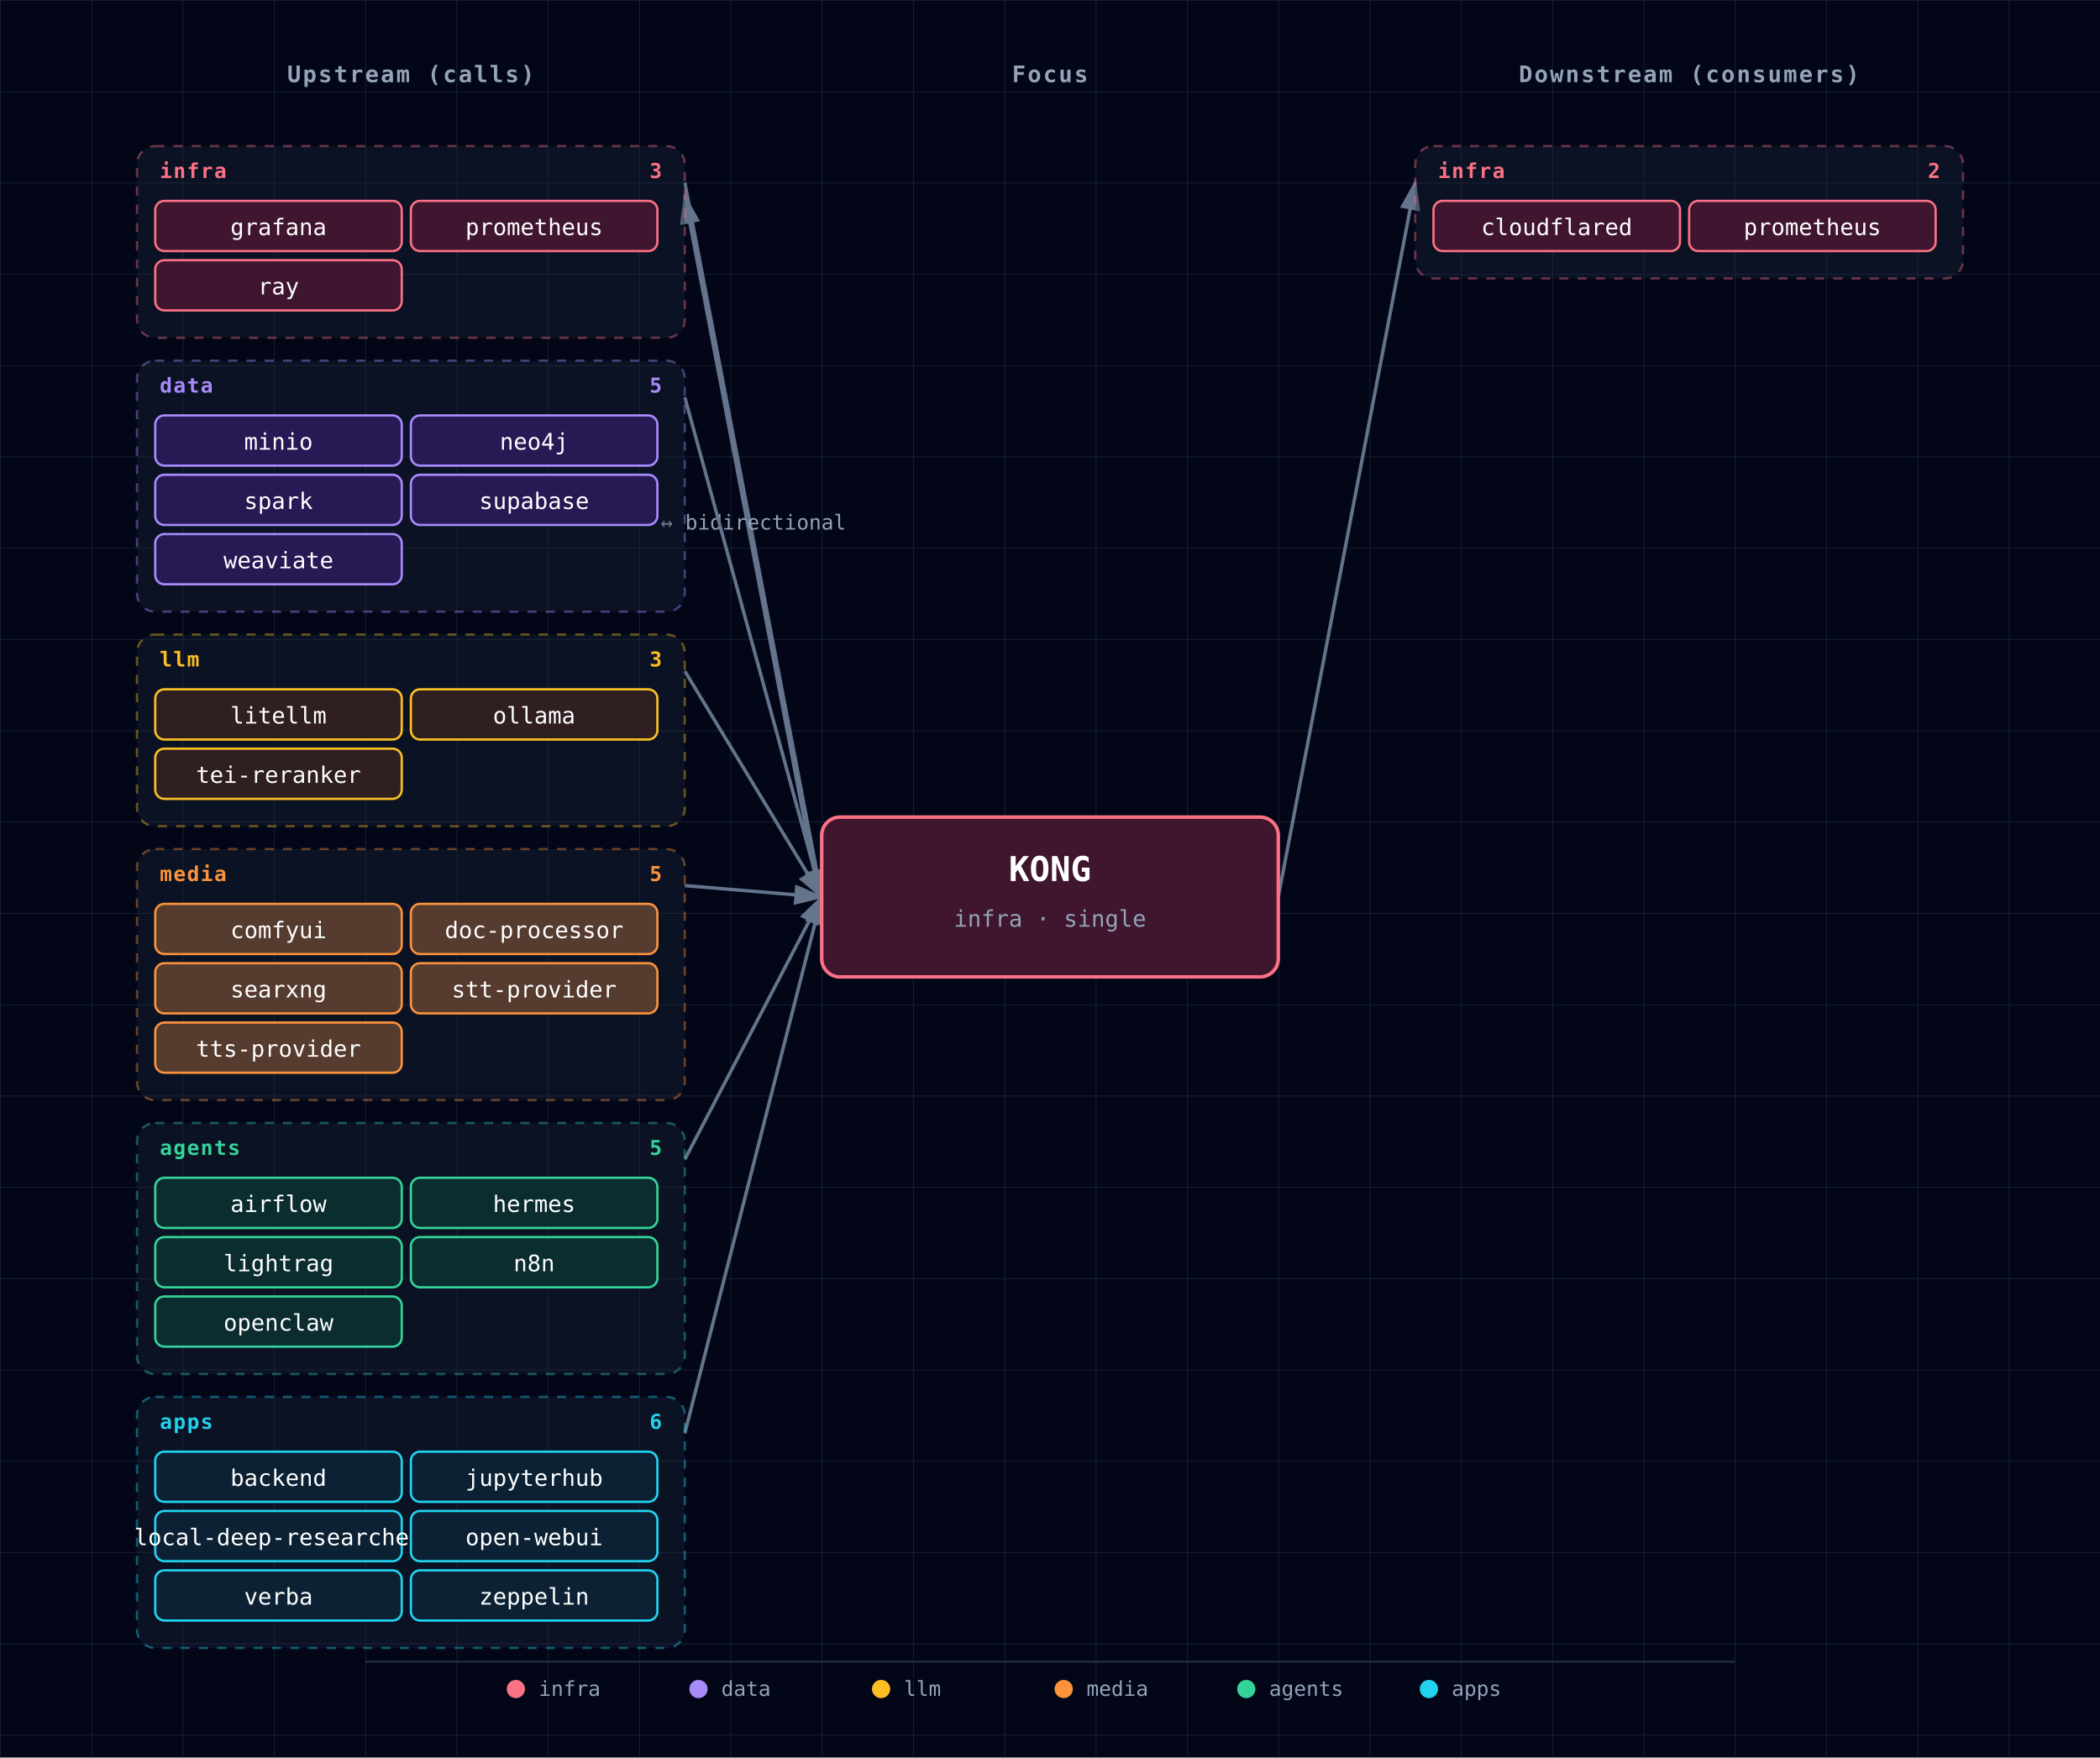
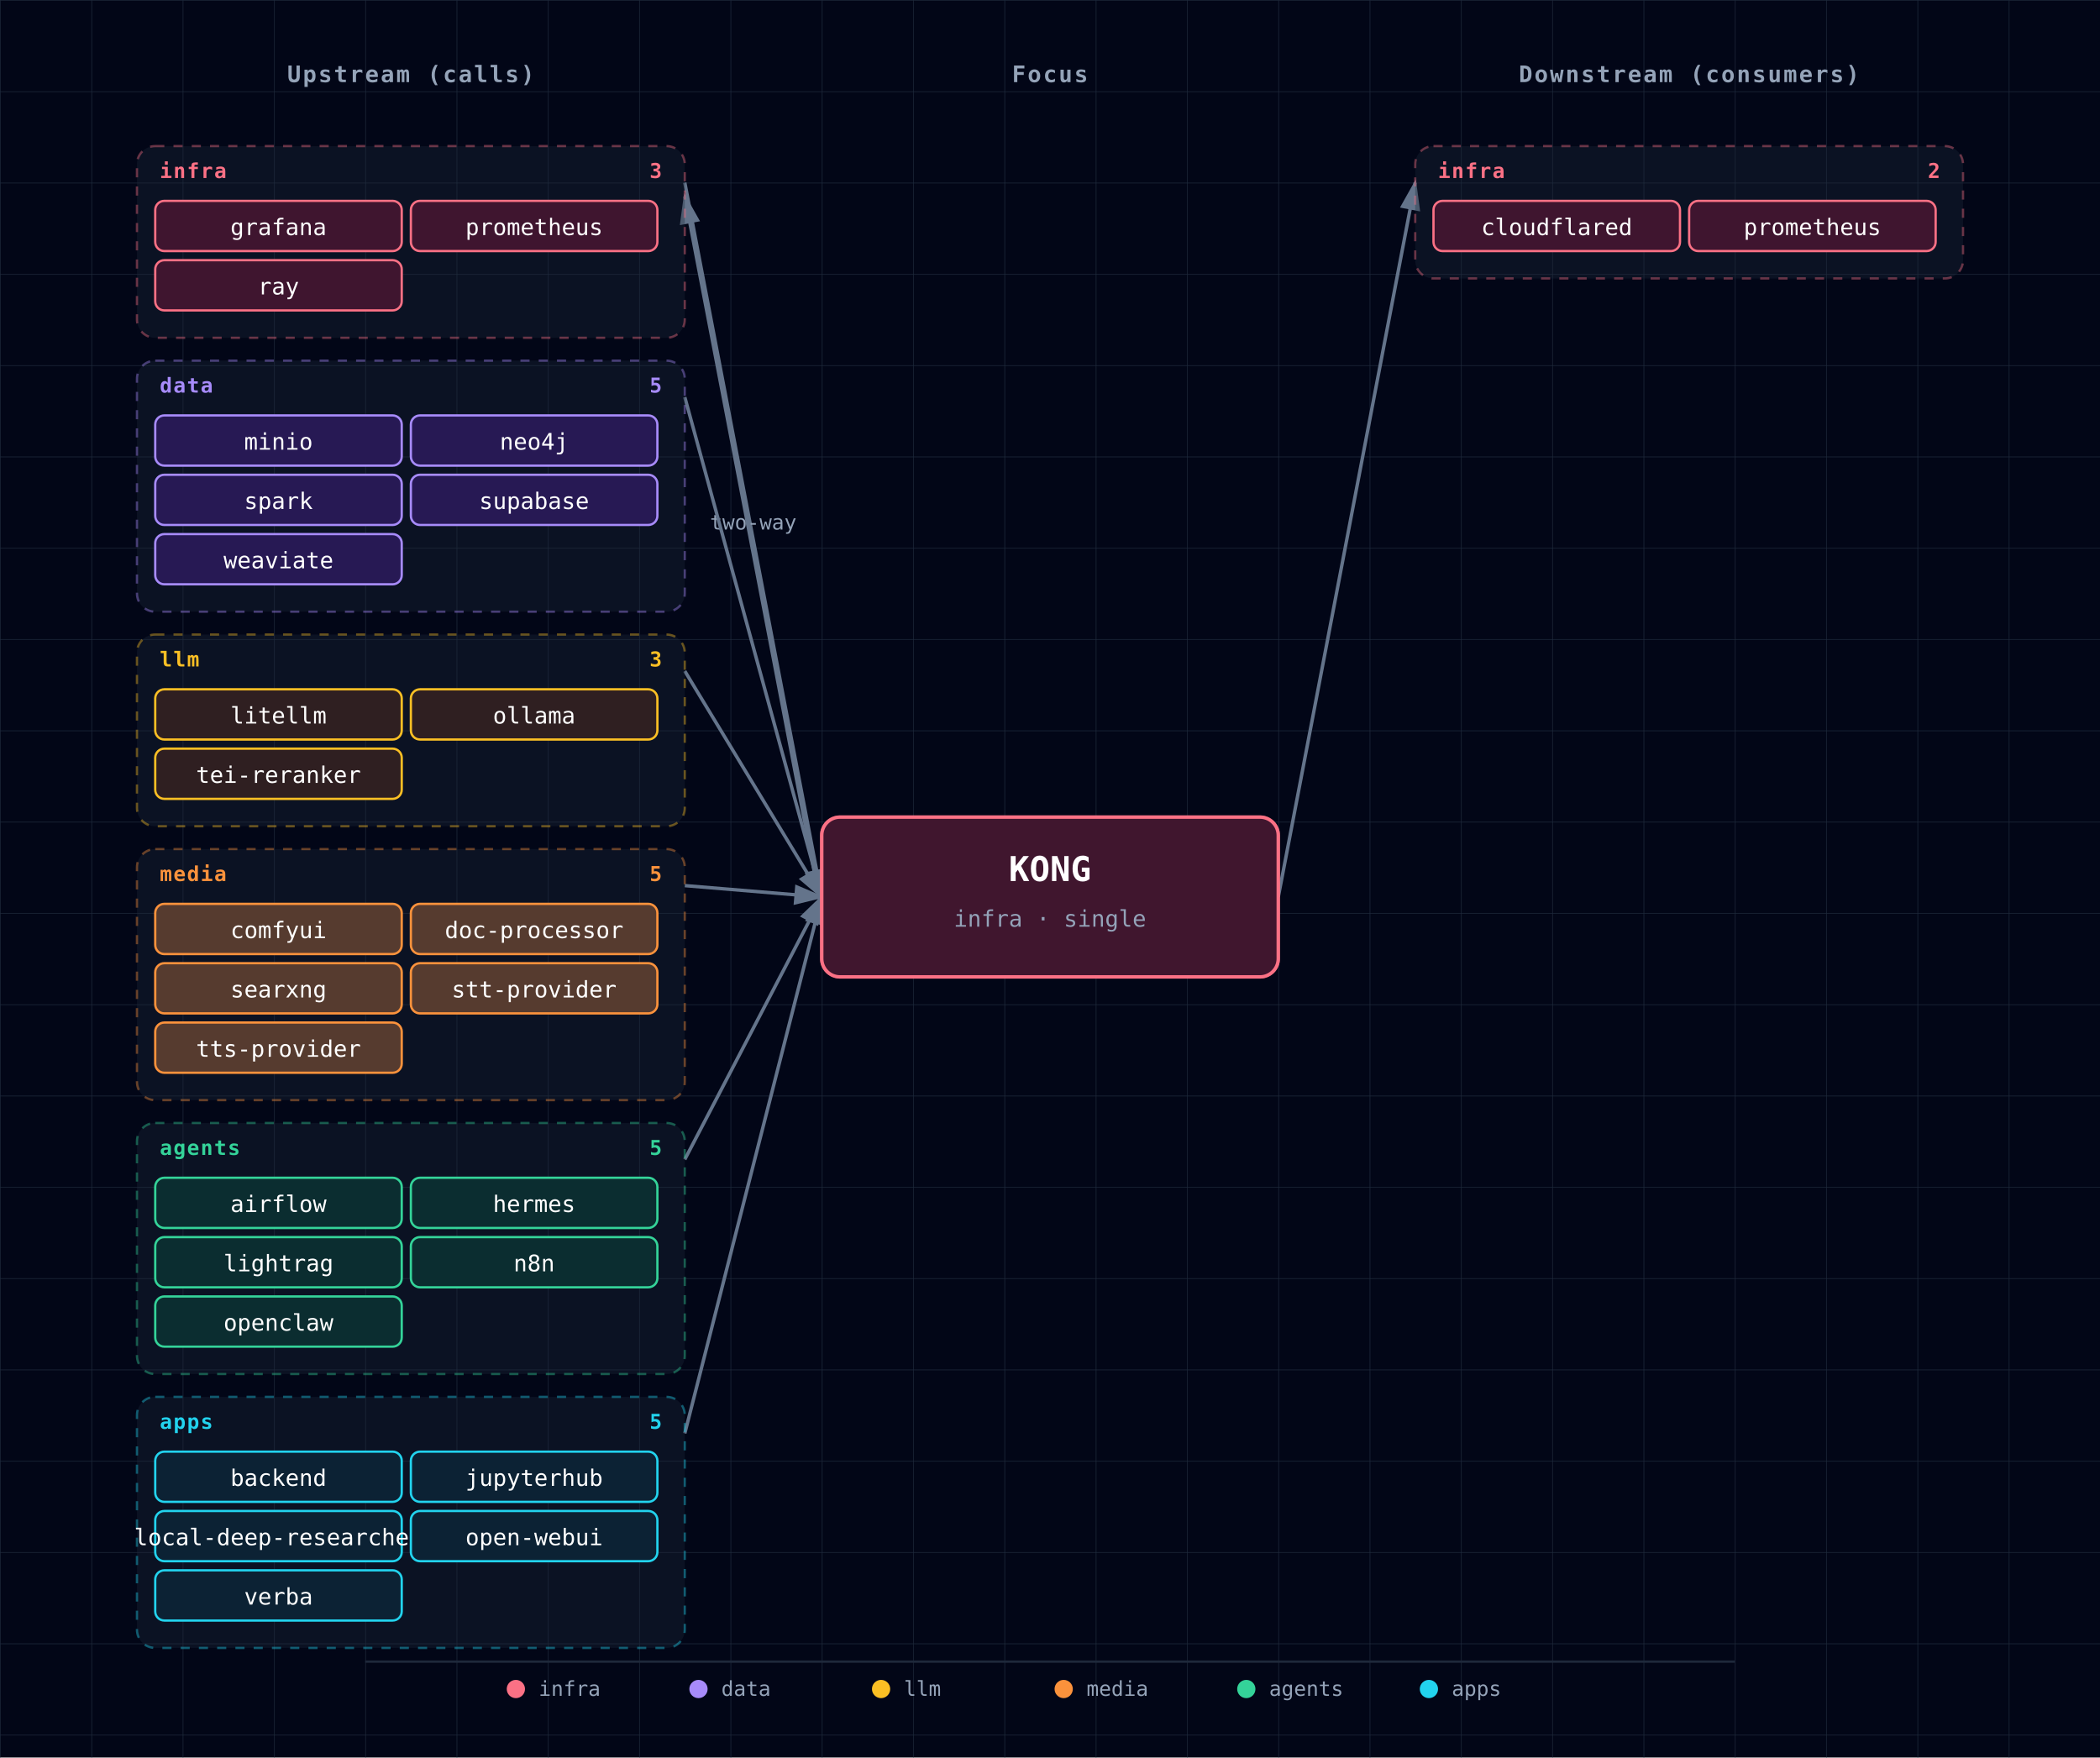
<svg xmlns="http://www.w3.org/2000/svg" viewBox="0 0 920 770" font-family="'JetBrains Mono', 'Fira Code', Menlo, Consolas, monospace">
  <defs>
    <pattern id="grid" width="40" height="40" patternUnits="userSpaceOnUse">
      <path d="M 40 0 L 0 0 0 40" fill="none" stroke="#1e293b" stroke-width="0.5" />
    </pattern>
    <marker id="arrowhead" markerWidth="9" markerHeight="6" refX="8" refY="3" orient="auto">
      <polygon points="0 0, 9 3, 0 6" fill="#64748b" />
    </marker>
    <filter id="focus-glow" x="-50%" y="-50%" width="200%" height="200%">
      <feGaussianBlur in="SourceAlpha" stdDeviation="6" />
      <feFlood flood-color="#fb7185" flood-opacity="0.6" />
      <feComposite in2="SourceAlpha" operator="in" />
      <feMerge>
        <feMergeNode />
        <feMergeNode in="SourceGraphic" />
      </feMerge>
    </filter>
  </defs>
  <rect width="920" height="770" fill="#020617" />
  <rect width="920" height="770" fill="url(#grid)" />
  <text x="180" y="36" fill="#94a3b8" font-size="10" font-weight="600" text-anchor="middle" letter-spacing="0.08em">Upstream (calls)</text>
  <text x="460" y="36" fill="#94a3b8" font-size="10" font-weight="600" text-anchor="middle" letter-spacing="0.08em">Focus</text>
  <text x="740" y="36" fill="#94a3b8" font-size="10" font-weight="600" text-anchor="middle" letter-spacing="0.08em">Downstream (consumers)</text>
  <line x1="300" y1="80" x2="360" y2="393" stroke="#64748b" stroke-width="1.5" marker-end="url(#arrowhead)" />
  <line x1="360" y1="399" x2="300" y2="86" stroke="#64748b" stroke-width="1.5" marker-end="url(#arrowhead)" />
-   <text x="330" y="232" fill="#94a3b8" font-size="9" text-anchor="middle">↔ bidirectional</text>
+   <text x="330" y="232" fill="#94a3b8" font-size="9" text-anchor="middle">two-way</text>
  <line x1="300" y1="174" x2="360" y2="393" stroke="#64748b" stroke-width="1.5" marker-end="url(#arrowhead)" />
  <line x1="300" y1="294" x2="360" y2="393" stroke="#64748b" stroke-width="1.5" marker-end="url(#arrowhead)" />
  <line x1="300" y1="388" x2="360" y2="393" stroke="#64748b" stroke-width="1.5" marker-end="url(#arrowhead)" />
  <line x1="300" y1="508" x2="360" y2="393" stroke="#64748b" stroke-width="1.5" marker-end="url(#arrowhead)" />
  <line x1="300" y1="628" x2="360" y2="393" stroke="#64748b" stroke-width="1.5" marker-end="url(#arrowhead)" />
  <line x1="560" y1="393" x2="620" y2="80" stroke="#64748b" stroke-width="1.5" marker-end="url(#arrowhead)" />
  <g>
    <g class="cluster">
      <rect x="60" y="64" width="240" height="84" rx="8" fill="rgba(30,41,59,0.35)" stroke="#fb7185" stroke-width="1" stroke-dasharray="4,4" stroke-opacity="0.4" />
      <text x="70" y="78" fill="#fb7185" font-size="9" font-weight="700" text-anchor="start" style="letter-spacing:0.06em;text-transform:uppercase;">infra</text>
      <text x="290" y="78" fill="#fb7185" font-size="9" font-weight="600" text-anchor="end">3</text>
    </g>
    <g>
      <rect x="68" y="88" width="108" height="22" rx="4" fill="#0f172a" />
      <rect x="68" y="88" width="108" height="22" rx="4" fill="rgba(136, 19, 55, 0.4)" stroke="#fb7185" stroke-width="1" />
      <text x="122" y="103" fill="white" font-size="10" text-anchor="middle">grafana</text>
    </g>
    <g>
      <rect x="180" y="88" width="108" height="22" rx="4" fill="#0f172a" />
      <rect x="180" y="88" width="108" height="22" rx="4" fill="rgba(136, 19, 55, 0.4)" stroke="#fb7185" stroke-width="1" />
      <text x="234" y="103" fill="white" font-size="10" text-anchor="middle">prometheus</text>
    </g>
    <g>
      <rect x="68" y="114" width="108" height="22" rx="4" fill="#0f172a" />
      <rect x="68" y="114" width="108" height="22" rx="4" fill="rgba(136, 19, 55, 0.4)" stroke="#fb7185" stroke-width="1" />
      <text x="122" y="129" fill="white" font-size="10" text-anchor="middle">ray</text>
    </g>
    <g class="cluster">
      <rect x="60" y="158" width="240" height="110" rx="8" fill="rgba(30,41,59,0.35)" stroke="#a78bfa" stroke-width="1" stroke-dasharray="4,4" stroke-opacity="0.4" />
      <text x="70" y="172" fill="#a78bfa" font-size="9" font-weight="700" text-anchor="start" style="letter-spacing:0.06em;text-transform:uppercase;">data</text>
      <text x="290" y="172" fill="#a78bfa" font-size="9" font-weight="600" text-anchor="end">5</text>
    </g>
    <g>
      <rect x="68" y="182" width="108" height="22" rx="4" fill="#0f172a" />
      <rect x="68" y="182" width="108" height="22" rx="4" fill="rgba(76, 29, 149, 0.4)" stroke="#a78bfa" stroke-width="1" />
      <text x="122" y="197" fill="white" font-size="10" text-anchor="middle">minio</text>
    </g>
    <g>
      <rect x="180" y="182" width="108" height="22" rx="4" fill="#0f172a" />
      <rect x="180" y="182" width="108" height="22" rx="4" fill="rgba(76, 29, 149, 0.4)" stroke="#a78bfa" stroke-width="1" />
      <text x="234" y="197" fill="white" font-size="10" text-anchor="middle">neo4j</text>
    </g>
    <g>
      <rect x="68" y="208" width="108" height="22" rx="4" fill="#0f172a" />
      <rect x="68" y="208" width="108" height="22" rx="4" fill="rgba(76, 29, 149, 0.4)" stroke="#a78bfa" stroke-width="1" />
      <text x="122" y="223" fill="white" font-size="10" text-anchor="middle">spark</text>
    </g>
    <g>
      <rect x="180" y="208" width="108" height="22" rx="4" fill="#0f172a" />
      <rect x="180" y="208" width="108" height="22" rx="4" fill="rgba(76, 29, 149, 0.4)" stroke="#a78bfa" stroke-width="1" />
      <text x="234" y="223" fill="white" font-size="10" text-anchor="middle">supabase</text>
    </g>
    <g>
      <rect x="68" y="234" width="108" height="22" rx="4" fill="#0f172a" />
      <rect x="68" y="234" width="108" height="22" rx="4" fill="rgba(76, 29, 149, 0.4)" stroke="#a78bfa" stroke-width="1" />
      <text x="122" y="249" fill="white" font-size="10" text-anchor="middle">weaviate</text>
    </g>
    <g class="cluster">
      <rect x="60" y="278" width="240" height="84" rx="8" fill="rgba(30,41,59,0.35)" stroke="#fbbf24" stroke-width="1" stroke-dasharray="4,4" stroke-opacity="0.4" />
      <text x="70" y="292" fill="#fbbf24" font-size="9" font-weight="700" text-anchor="start" style="letter-spacing:0.06em;text-transform:uppercase;">llm</text>
      <text x="290" y="292" fill="#fbbf24" font-size="9" font-weight="600" text-anchor="end">3</text>
    </g>
    <g>
      <rect x="68" y="302" width="108" height="22" rx="4" fill="#0f172a" />
      <rect x="68" y="302" width="108" height="22" rx="4" fill="rgba(120, 53, 15, 0.3)" stroke="#fbbf24" stroke-width="1" />
      <text x="122" y="317" fill="white" font-size="10" text-anchor="middle">litellm</text>
    </g>
    <g>
      <rect x="180" y="302" width="108" height="22" rx="4" fill="#0f172a" />
      <rect x="180" y="302" width="108" height="22" rx="4" fill="rgba(120, 53, 15, 0.3)" stroke="#fbbf24" stroke-width="1" />
      <text x="234" y="317" fill="white" font-size="10" text-anchor="middle">ollama</text>
    </g>
    <g>
      <rect x="68" y="328" width="108" height="22" rx="4" fill="#0f172a" />
      <rect x="68" y="328" width="108" height="22" rx="4" fill="rgba(120, 53, 15, 0.3)" stroke="#fbbf24" stroke-width="1" />
      <text x="122" y="343" fill="white" font-size="10" text-anchor="middle">tei-reranker</text>
    </g>
    <g class="cluster">
      <rect x="60" y="372" width="240" height="110" rx="8" fill="rgba(30,41,59,0.35)" stroke="#fb923c" stroke-width="1" stroke-dasharray="4,4" stroke-opacity="0.4" />
      <text x="70" y="386" fill="#fb923c" font-size="9" font-weight="700" text-anchor="start" style="letter-spacing:0.06em;text-transform:uppercase;">media</text>
      <text x="290" y="386" fill="#fb923c" font-size="9" font-weight="600" text-anchor="end">5</text>
    </g>
    <g>
      <rect x="68" y="396" width="108" height="22" rx="4" fill="#0f172a" />
      <rect x="68" y="396" width="108" height="22" rx="4" fill="rgba(251, 146, 60, 0.3)" stroke="#fb923c" stroke-width="1" />
      <text x="122" y="411" fill="white" font-size="10" text-anchor="middle">comfyui</text>
    </g>
    <g>
      <rect x="180" y="396" width="108" height="22" rx="4" fill="#0f172a" />
      <rect x="180" y="396" width="108" height="22" rx="4" fill="rgba(251, 146, 60, 0.3)" stroke="#fb923c" stroke-width="1" />
      <text x="234" y="411" fill="white" font-size="10" text-anchor="middle">doc-processor</text>
    </g>
    <g>
      <rect x="68" y="422" width="108" height="22" rx="4" fill="#0f172a" />
      <rect x="68" y="422" width="108" height="22" rx="4" fill="rgba(251, 146, 60, 0.3)" stroke="#fb923c" stroke-width="1" />
      <text x="122" y="437" fill="white" font-size="10" text-anchor="middle">searxng</text>
    </g>
    <g>
      <rect x="180" y="422" width="108" height="22" rx="4" fill="#0f172a" />
      <rect x="180" y="422" width="108" height="22" rx="4" fill="rgba(251, 146, 60, 0.3)" stroke="#fb923c" stroke-width="1" />
      <text x="234" y="437" fill="white" font-size="10" text-anchor="middle">stt-provider</text>
    </g>
    <g>
      <rect x="68" y="448" width="108" height="22" rx="4" fill="#0f172a" />
      <rect x="68" y="448" width="108" height="22" rx="4" fill="rgba(251, 146, 60, 0.3)" stroke="#fb923c" stroke-width="1" />
      <text x="122" y="463" fill="white" font-size="10" text-anchor="middle">tts-provider</text>
    </g>
    <g class="cluster">
      <rect x="60" y="492" width="240" height="110" rx="8" fill="rgba(30,41,59,0.35)" stroke="#34d399" stroke-width="1" stroke-dasharray="4,4" stroke-opacity="0.4" />
      <text x="70" y="506" fill="#34d399" font-size="9" font-weight="700" text-anchor="start" style="letter-spacing:0.06em;text-transform:uppercase;">agents</text>
      <text x="290" y="506" fill="#34d399" font-size="9" font-weight="600" text-anchor="end">5</text>
    </g>
    <g>
      <rect x="68" y="516" width="108" height="22" rx="4" fill="#0f172a" />
      <rect x="68" y="516" width="108" height="22" rx="4" fill="rgba(6, 78, 59, 0.4)" stroke="#34d399" stroke-width="1" />
      <text x="122" y="531" fill="white" font-size="10" text-anchor="middle">airflow</text>
    </g>
    <g>
      <rect x="180" y="516" width="108" height="22" rx="4" fill="#0f172a" />
      <rect x="180" y="516" width="108" height="22" rx="4" fill="rgba(6, 78, 59, 0.4)" stroke="#34d399" stroke-width="1" />
      <text x="234" y="531" fill="white" font-size="10" text-anchor="middle">hermes</text>
    </g>
    <g>
      <rect x="68" y="542" width="108" height="22" rx="4" fill="#0f172a" />
      <rect x="68" y="542" width="108" height="22" rx="4" fill="rgba(6, 78, 59, 0.4)" stroke="#34d399" stroke-width="1" />
      <text x="122" y="557" fill="white" font-size="10" text-anchor="middle">lightrag</text>
    </g>
    <g>
      <rect x="180" y="542" width="108" height="22" rx="4" fill="#0f172a" />
      <rect x="180" y="542" width="108" height="22" rx="4" fill="rgba(6, 78, 59, 0.4)" stroke="#34d399" stroke-width="1" />
      <text x="234" y="557" fill="white" font-size="10" text-anchor="middle">n8n</text>
    </g>
    <g>
      <rect x="68" y="568" width="108" height="22" rx="4" fill="#0f172a" />
      <rect x="68" y="568" width="108" height="22" rx="4" fill="rgba(6, 78, 59, 0.4)" stroke="#34d399" stroke-width="1" />
      <text x="122" y="583" fill="white" font-size="10" text-anchor="middle">openclaw</text>
    </g>
    <g class="cluster">
      <rect x="60" y="612" width="240" height="110" rx="8" fill="rgba(30,41,59,0.35)" stroke="#22d3ee" stroke-width="1" stroke-dasharray="4,4" stroke-opacity="0.4" />
      <text x="70" y="626" fill="#22d3ee" font-size="9" font-weight="700" text-anchor="start" style="letter-spacing:0.06em;text-transform:uppercase;">apps</text>
-       <text x="290" y="626" fill="#22d3ee" font-size="9" font-weight="600" text-anchor="end">6</text>
+       <text x="290" y="626" fill="#22d3ee" font-size="9" font-weight="600" text-anchor="end">5</text>
    </g>
    <g>
      <rect x="68" y="636" width="108" height="22" rx="4" fill="#0f172a" />
      <rect x="68" y="636" width="108" height="22" rx="4" fill="rgba(8, 51, 68, 0.4)" stroke="#22d3ee" stroke-width="1" />
      <text x="122" y="651" fill="white" font-size="10" text-anchor="middle">backend</text>
    </g>
    <g>
      <rect x="180" y="636" width="108" height="22" rx="4" fill="#0f172a" />
      <rect x="180" y="636" width="108" height="22" rx="4" fill="rgba(8, 51, 68, 0.4)" stroke="#22d3ee" stroke-width="1" />
      <text x="234" y="651" fill="white" font-size="10" text-anchor="middle">jupyterhub</text>
    </g>
    <g>
      <rect x="68" y="662" width="108" height="22" rx="4" fill="#0f172a" />
      <rect x="68" y="662" width="108" height="22" rx="4" fill="rgba(8, 51, 68, 0.4)" stroke="#22d3ee" stroke-width="1" />
      <text x="122" y="677" fill="white" font-size="10" text-anchor="middle">local-deep-researcher</text>
    </g>
    <g>
      <rect x="180" y="662" width="108" height="22" rx="4" fill="#0f172a" />
      <rect x="180" y="662" width="108" height="22" rx="4" fill="rgba(8, 51, 68, 0.4)" stroke="#22d3ee" stroke-width="1" />
      <text x="234" y="677" fill="white" font-size="10" text-anchor="middle">open-webui</text>
    </g>
    <g>
      <rect x="68" y="688" width="108" height="22" rx="4" fill="#0f172a" />
      <rect x="68" y="688" width="108" height="22" rx="4" fill="rgba(8, 51, 68, 0.4)" stroke="#22d3ee" stroke-width="1" />
      <text x="122" y="703" fill="white" font-size="10" text-anchor="middle">verba</text>
-     </g>
-     <g>
-       <rect x="180" y="688" width="108" height="22" rx="4" fill="#0f172a" />
-       <rect x="180" y="688" width="108" height="22" rx="4" fill="rgba(8, 51, 68, 0.4)" stroke="#22d3ee" stroke-width="1" />
-       <text x="234" y="703" fill="white" font-size="10" text-anchor="middle">zeppelin</text>
    </g>
  </g>
  <g>
    <g class="cluster">
      <rect x="620" y="64" width="240" height="58" rx="8" fill="rgba(30,41,59,0.35)" stroke="#fb7185" stroke-width="1" stroke-dasharray="4,4" stroke-opacity="0.4" />
      <text x="630" y="78" fill="#fb7185" font-size="9" font-weight="700" text-anchor="start" style="letter-spacing:0.06em;text-transform:uppercase;">infra</text>
      <text x="850" y="78" fill="#fb7185" font-size="9" font-weight="600" text-anchor="end">2</text>
    </g>
    <g>
      <rect x="628" y="88" width="108" height="22" rx="4" fill="#0f172a" />
      <rect x="628" y="88" width="108" height="22" rx="4" fill="rgba(136, 19, 55, 0.4)" stroke="#fb7185" stroke-width="1" />
      <text x="682" y="103" fill="white" font-size="10" text-anchor="middle">cloudflared</text>
    </g>
    <g>
      <rect x="740" y="88" width="108" height="22" rx="4" fill="#0f172a" />
      <rect x="740" y="88" width="108" height="22" rx="4" fill="rgba(136, 19, 55, 0.4)" stroke="#fb7185" stroke-width="1" />
      <text x="794" y="103" fill="white" font-size="10" text-anchor="middle">prometheus</text>
    </g>
  </g>
  <g class="focus" filter="url(#focus-glow)">
    <rect x="360" y="358" width="200" height="70" rx="8" fill="#0f172a" />
    <rect x="360" y="358" width="200" height="70" rx="8" fill="rgba(136, 19, 55, 0.4)" stroke="#fb7185" stroke-width="1.5" />
    <text x="460" y="386" fill="white" font-size="15" font-weight="700" text-anchor="middle">KONG</text>
    <text x="460" y="406" fill="#94a3b8" font-size="10" text-anchor="middle">infra · single</text>
  </g>
  <g class="legend">
    <line x1="160" y1="728" x2="760" y2="728" stroke="#1e293b" stroke-width="1" />
    <circle cx="226" cy="740" r="4" fill="#fb7185" />
    <text x="236" y="743" fill="#94a3b8" font-size="9" font-weight="400" text-anchor="start">infra</text>
    <circle cx="306" cy="740" r="4" fill="#a78bfa" />
    <text x="316" y="743" fill="#94a3b8" font-size="9" font-weight="400" text-anchor="start">data</text>
    <circle cx="386" cy="740" r="4" fill="#fbbf24" />
    <text x="396" y="743" fill="#94a3b8" font-size="9" font-weight="400" text-anchor="start">llm</text>
    <circle cx="466" cy="740" r="4" fill="#fb923c" />
    <text x="476" y="743" fill="#94a3b8" font-size="9" font-weight="400" text-anchor="start">media</text>
    <circle cx="546" cy="740" r="4" fill="#34d399" />
    <text x="556" y="743" fill="#94a3b8" font-size="9" font-weight="400" text-anchor="start">agents</text>
    <circle cx="626" cy="740" r="4" fill="#22d3ee" />
    <text x="636" y="743" fill="#94a3b8" font-size="9" font-weight="400" text-anchor="start">apps</text>
  </g>
</svg>
